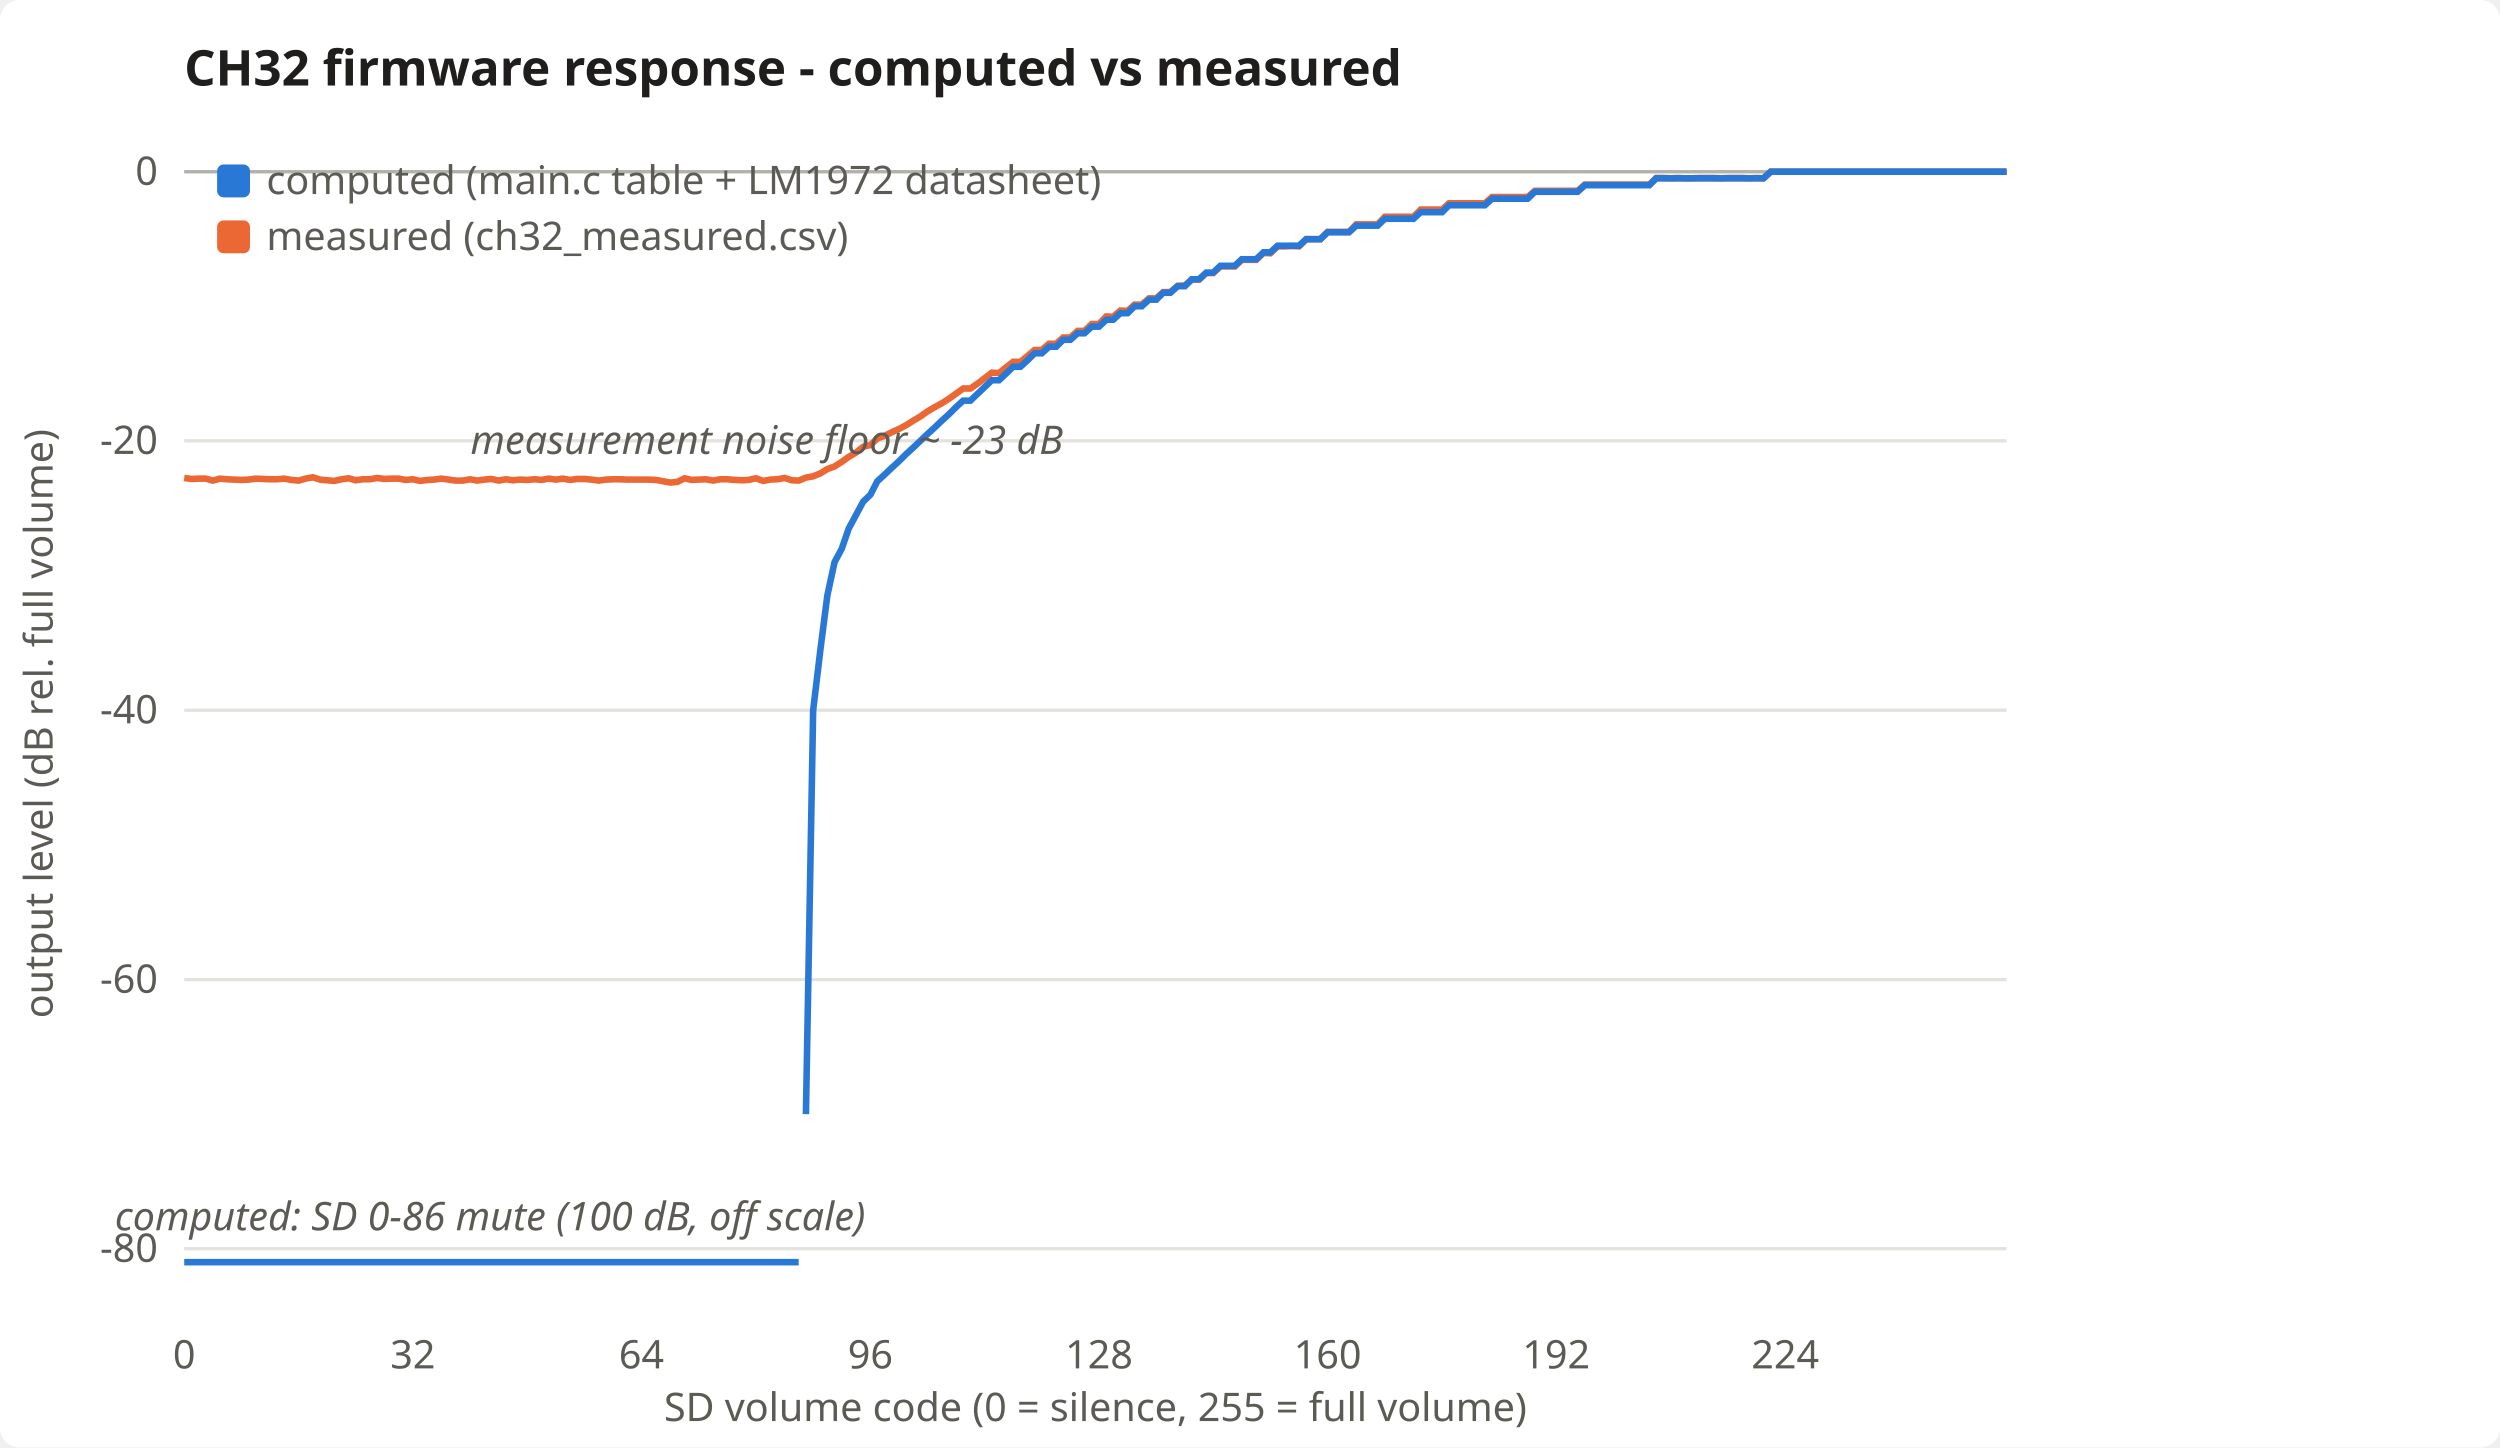
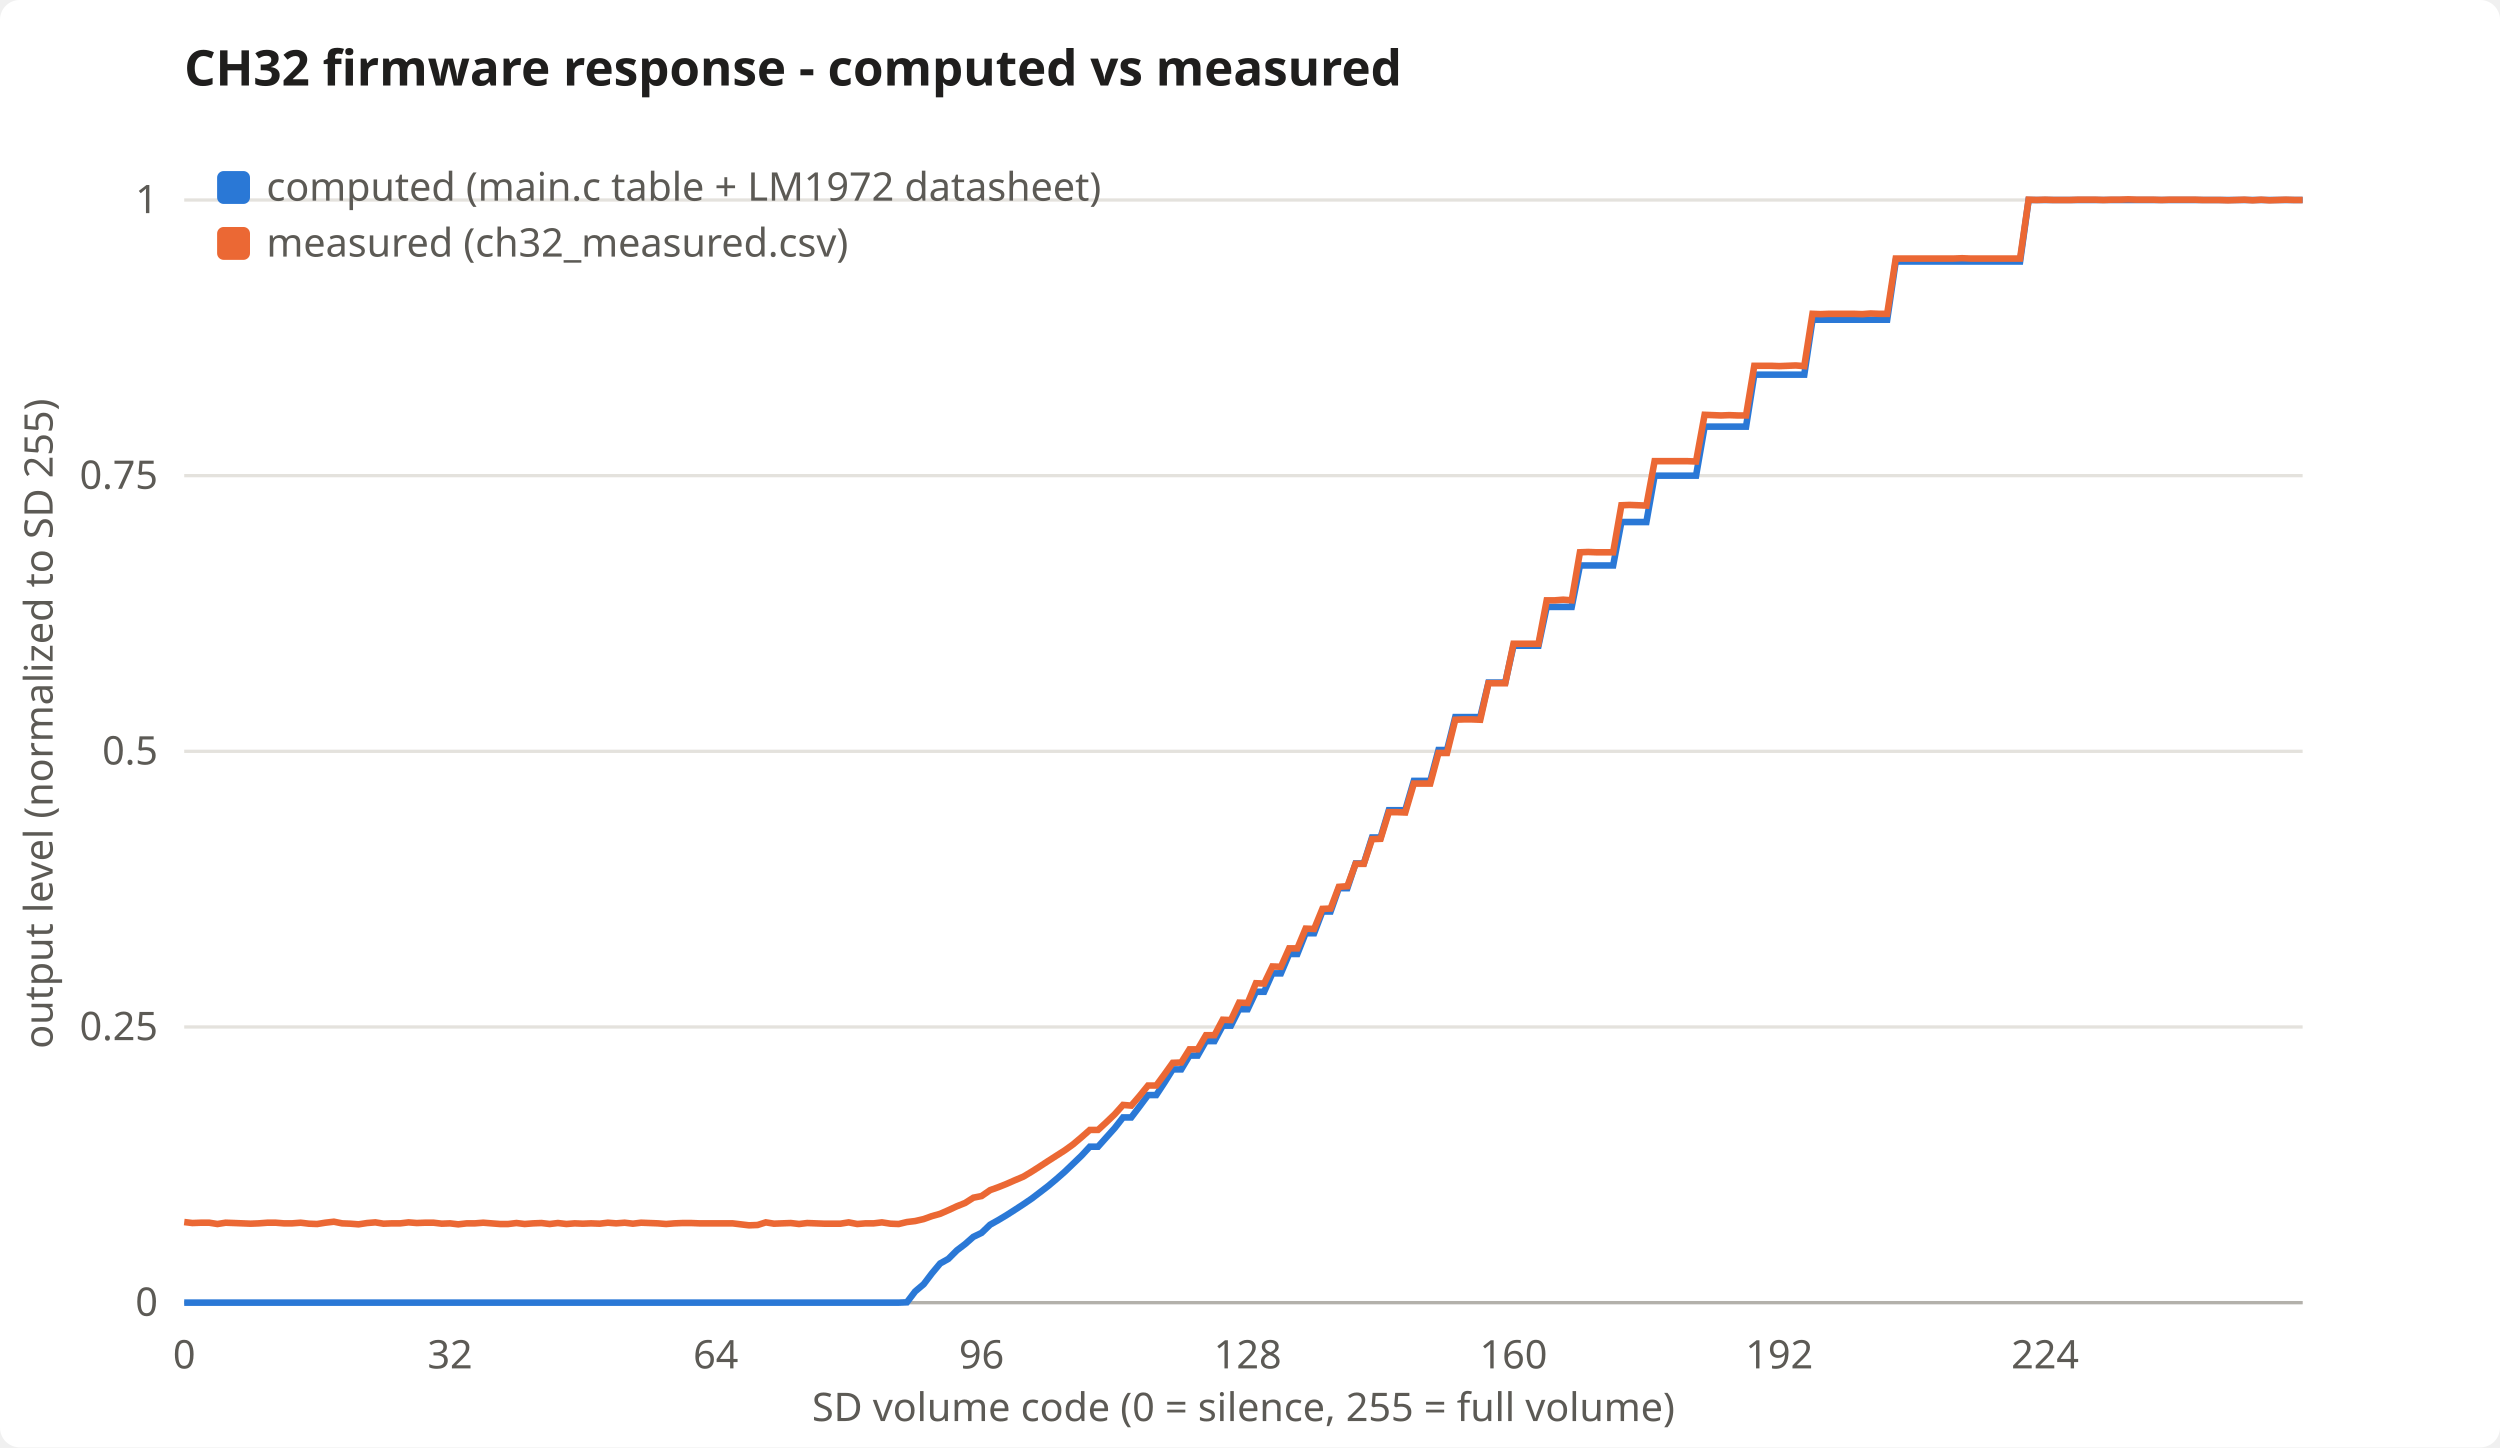
- <svg xmlns="http://www.w3.org/2000/svg" width="760" height="440" viewBox="0 0 760 440" role="img" aria-label="CH32 firmware response versus SD code: computed from the mapping table and LM1972 datasheet, overlaid with the measured CH32 sweep">
+ <svg xmlns="http://www.w3.org/2000/svg" width="760" height="440" viewBox="0 0 760 440" role="img" aria-label="Computed firmware response from the mapping table and LM1972 datasheet versus the measured CH32 sweep, normalized linear output against SD code">
  <style>
 .bg{fill:#ffffff} .t1{fill:#1f1e1d;font:600 15px system-ui,sans-serif}
 .t2{fill:#5c5a55;font:12px system-ui,sans-serif} .t3{fill:#5c5a55;font:italic 12px system-ui,sans-serif}
 .g{stroke:#e4e2dd;stroke-width:1} .ax{stroke:#b3b1ab;stroke-width:1}
 .s1{stroke:#2a78d6} .s2{stroke:#eb6834} .l1{fill:#2a78d6} .l2{fill:#eb6834}
 @media (prefers-color-scheme: dark){
  .bg{fill:#1a1a19} .t1{fill:#ffffff} .t2,.t3{fill:#c3c2b7}
  .g{stroke:#33322f} .ax{stroke:#5c5a55}
  .s1{stroke:#3987e5} .s2{stroke:#d95926} .l1{fill:#3987e5} .l2{fill:#d95926}
 }
</style>
  <rect class="bg" width="760" height="440" rx="6" />
  <text class="t1" x="56" y="26">CH32 firmware response - computed vs measured</text>
-   <line class="g" x1="56" x2="610" y1="52.2" y2="52.2" />
-   <line class="g" x1="56" x2="610" y1="134.0" y2="134.0" />
-   <line class="g" x1="56" x2="610" y1="215.9" y2="215.9" />
-   <line class="g" x1="56" x2="610" y1="297.8" y2="297.8" />
-   <line class="g" x1="56" x2="610" y1="379.6" y2="379.6" />
-   <line class="ax" x1="56" x2="610" y1="52.2" y2="52.2" />
-   <text class="t2" x="48" y="56.2" text-anchor="end">0</text>
-   <text class="t2" x="48" y="138.0" text-anchor="end">-20</text>
-   <text class="t2" x="48" y="219.9" text-anchor="end">-40</text>
-   <text class="t2" x="48" y="301.8" text-anchor="end">-60</text>
-   <text class="t2" x="48" y="383.6" text-anchor="end">-80</text>
+   <line class="g" x1="56" x2="700" y1="396.0" y2="396.0" />
+   <line class="g" x1="56" x2="700" y1="312.2" y2="312.2" />
+   <line class="g" x1="56" x2="700" y1="228.4" y2="228.4" />
+   <line class="g" x1="56" x2="700" y1="144.6" y2="144.6" />
+   <line class="g" x1="56" x2="700" y1="60.8" y2="60.8" />
+   <line class="ax" x1="56" x2="700" y1="396.0" y2="396.0" />
+   <text class="t2" x="48" y="400.0" text-anchor="end">0</text>
+   <text class="t2" x="48" y="316.2" text-anchor="end">0.25</text>
+   <text class="t2" x="48" y="232.4" text-anchor="end">0.5</text>
+   <text class="t2" x="48" y="148.6" text-anchor="end">0.75</text>
+   <text class="t2" x="48" y="64.8" text-anchor="end">1</text>
  <text class="t2" x="56.0" y="416" text-anchor="middle">0</text>
-   <text class="t2" x="125.5" y="416" text-anchor="middle">32</text>
-   <text class="t2" x="195.0" y="416" text-anchor="middle">64</text>
-   <text class="t2" x="264.6" y="416" text-anchor="middle">96</text>
-   <text class="t2" x="334.1" y="416" text-anchor="middle">128</text>
-   <text class="t2" x="403.6" y="416" text-anchor="middle">160</text>
-   <text class="t2" x="473.1" y="416" text-anchor="middle">192</text>
-   <text class="t2" x="542.7" y="416" text-anchor="middle">224</text>
-   <text class="t2" x="333" y="432" text-anchor="middle">SD volume code (0 = silence, 255 = full volume)</text>
-   <text class="t2" transform="rotate(-90 16 220)" x="16" y="220" text-anchor="middle">output level (dB rel. full volume)</text>
-   <path d="M56.0,145.3 L58.2,145.6 L60.3,145.5 L62.5,145.5 L64.7,146.1 L66.9,145.5 L69.0,145.7 L71.2,145.8 L73.4,145.9 L75.6,145.8 L77.7,145.5 L79.9,145.6 L82.1,145.7 L84.2,145.7 L86.4,145.5 L88.6,145.9 L90.8,146.1 L92.9,145.5 L95.1,145.1 L97.3,145.8 L99.5,146.0 L101.6,146.2 L103.8,145.7 L106.0,145.4 L108.1,146.0 L110.3,145.7 L112.5,145.7 L114.7,145.3 L116.8,145.6 L119.0,145.5 L121.2,145.5 L123.3,145.9 L125.5,145.7 L127.7,146.2 L129.9,145.9 L132.0,145.8 L134.2,145.5 L136.4,145.8 L138.6,146.1 L140.7,146.1 L142.9,145.7 L145.1,146.1 L147.2,145.8 L149.4,145.6 L151.6,146.1 L153.8,145.7 L155.9,146.0 L158.1,145.8 L160.3,145.9 L162.5,145.7 L164.6,145.9 L166.8,145.5 L169.0,145.8 L171.1,145.5 L173.3,145.9 L175.5,145.6 L177.7,145.6 L179.8,145.8 L182.0,146.1 L184.2,145.8 L186.4,145.7 L188.5,145.7 L190.7,145.8 L192.9,145.8 L195.0,145.8 L197.2,145.8 L199.4,145.9 L201.6,146.3 L203.7,146.7 L205.9,146.5 L208.1,145.4 L210.3,145.9 L212.4,145.8 L214.6,145.7 L216.8,146.1 L218.9,145.7 L221.1,145.7 L223.3,145.9 L225.5,146.0 L227.6,145.9 L229.8,145.4 L232.0,146.2 L234.1,145.8 L236.3,145.7 L238.5,145.3 L240.7,146.0 L242.8,146.1 L245.0,145.2 L247.2,144.8 L249.4,143.9 L251.5,142.6 L253.7,141.8 L255.9,140.4 L258.0,138.9 L260.2,137.6 L262.4,135.8 L264.6,135.3 L266.7,133.3 L268.9,132.5 L271.1,131.4 L273.3,130.4 L275.4,129.3 L277.6,127.9 L279.8,126.6 L281.9,125.1 L284.1,123.8 L286.3,122.6 L288.5,121.2 L290.6,119.7 L292.8,118.1 L295.0,118.1 L297.2,116.6 L299.3,115.0 L301.5,113.3 L303.7,113.4 L305.8,111.7 L308.0,110.0 L310.2,110.0 L312.4,108.2 L314.5,106.4 L316.7,106.4 L318.9,104.5 L321.1,104.5 L323.2,102.6 L325.4,102.6 L327.6,100.6 L329.7,100.6 L331.9,98.5 L334.1,98.5 L336.3,96.2 L338.4,96.3 L340.6,94.4 L342.8,94.5 L344.9,92.6 L347.1,92.6 L349.3,90.7 L351.5,90.7 L353.6,88.8 L355.8,88.8 L358.0,86.9 L360.2,86.8 L362.3,85.0 L364.5,85.0 L366.7,83.0 L368.8,83.0 L371.0,81.0 L373.2,81.0 L375.4,81.0 L377.5,79.0 L379.7,79.0 L381.9,79.0 L384.1,76.9 L386.2,77.0 L388.4,74.9 L390.6,74.9 L392.7,74.8 L394.9,74.9 L397.1,72.7 L399.3,72.7 L401.4,72.7 L403.6,70.5 L405.8,70.5 L408.0,70.5 L410.1,70.5 L412.3,68.2 L414.5,68.2 L416.6,68.2 L418.8,68.2 L421.0,65.9 L423.2,65.9 L425.3,65.9 L427.5,65.9 L429.7,65.9 L431.9,63.7 L434.0,63.7 L436.2,63.7 L438.4,63.7 L440.5,61.8 L442.7,61.8 L444.9,61.8 L447.1,61.8 L449.2,61.8 L451.4,61.8 L453.6,59.9 L455.7,59.9 L457.9,59.9 L460.1,59.9 L462.3,59.9 L464.4,59.9 L466.6,58.0 L468.8,58.0 L471.0,58.0 L473.1,58.0 L475.3,58.0 L477.5,58.0 L479.6,58.0 L481.8,56.1 L484.0,56.1 L486.2,56.1 L488.3,56.1 L490.5,56.1 L492.7,56.1 L494.9,56.1 L497.0,56.1 L499.2,56.1 L501.4,56.1 L503.5,54.1 L505.7,54.1 L507.9,54.2 L510.1,54.1 L512.2,54.2 L514.4,54.2 L516.6,54.1 L518.8,54.1 L520.9,54.1 L523.1,54.2 L525.3,54.1 L527.4,54.1 L529.6,54.1 L531.8,54.2 L534.0,54.1 L536.1,54.2 L538.3,52.2 L540.5,52.2 L542.7,52.2 L544.8,52.2 L547.0,52.2 L549.2,52.2 L551.3,52.2 L553.5,52.2 L555.7,52.2 L557.9,52.2 L560.0,52.2 L562.2,52.2 L564.4,52.2 L566.5,52.2 L568.7,52.2 L570.9,52.2 L573.1,52.2 L575.2,52.2 L577.4,52.2 L579.6,52.2 L581.8,52.2 L583.9,52.2 L586.1,52.2 L588.3,52.2 L590.4,52.2 L592.6,52.2 L594.8,52.2 L597.0,52.2 L599.1,52.2 L601.3,52.2 L603.5,52.2 L605.7,52.2 L607.8,52.2 L610.0,52.2" fill="none" class="s2" stroke-width="2" />
-   <path d="M56.0,383.7 L242.8,383.7" fill="none" class="s1" stroke-width="2" />
-   <path d="M245.0,338.7 L247.2,215.9 L249.4,197.5 L251.5,181.1 L253.7,170.9 L255.9,166.8 L258.0,160.7 L260.2,156.6 L262.4,152.5 L264.6,150.4 L266.7,146.3 L268.9,144.3 L271.1,142.2 L273.3,140.2 L275.4,138.1 L277.6,136.1 L279.8,134.0 L281.9,132.0 L284.1,130.0 L286.3,127.9 L288.5,125.9 L290.6,123.8 L292.8,121.8 L295.0,121.8 L297.2,119.7 L299.3,117.7 L301.5,115.6 L303.7,115.6 L305.8,113.6 L308.0,111.5 L310.2,111.5 L312.4,109.5 L314.5,107.4 L316.7,107.4 L318.9,105.4 L321.1,105.4 L323.2,103.3 L325.4,103.3 L327.6,101.3 L329.7,101.3 L331.9,99.3 L334.1,99.3 L336.3,97.2 L338.4,97.2 L340.6,95.2 L342.8,95.2 L344.9,93.1 L347.1,93.1 L349.3,91.1 L351.5,91.1 L353.6,89.0 L355.8,89.0 L358.0,87.0 L360.2,87.0 L362.3,84.9 L364.5,84.9 L366.7,82.9 L368.8,82.9 L371.0,80.8 L373.2,80.8 L375.4,80.8 L377.5,78.8 L379.7,78.8 L381.9,78.8 L384.1,76.7 L386.2,76.7 L388.4,74.7 L390.6,74.7 L392.7,74.7 L394.9,74.7 L397.1,72.7 L399.3,72.7 L401.4,72.7 L403.6,70.6 L405.8,70.6 L408.0,70.6 L410.1,70.6 L412.3,68.6 L414.5,68.6 L416.6,68.6 L418.8,68.6 L421.0,66.5 L423.2,66.5 L425.3,66.5 L427.5,66.5 L429.7,66.5 L431.9,64.5 L434.0,64.5 L436.2,64.5 L438.4,64.5 L440.5,62.4 L442.7,62.4 L444.9,62.4 L447.1,62.4 L449.2,62.4 L451.4,62.4 L453.6,60.4 L455.7,60.4 L457.9,60.4 L460.1,60.4 L462.3,60.4 L464.4,60.4 L466.6,58.3 L468.8,58.3 L471.0,58.3 L473.1,58.3 L475.3,58.3 L477.5,58.3 L479.6,58.3 L481.8,56.3 L484.0,56.3 L486.2,56.3 L488.3,56.3 L490.5,56.3 L492.7,56.3 L494.9,56.3 L497.0,56.3 L499.2,56.3 L501.4,56.3 L503.5,54.2 L505.7,54.2 L507.9,54.2 L510.1,54.2 L512.2,54.2 L514.4,54.2 L516.6,54.2 L518.8,54.2 L520.9,54.2 L523.1,54.2 L525.3,54.2 L527.4,54.2 L529.6,54.2 L531.8,54.2 L534.0,54.2 L536.1,54.2 L538.3,52.2 L540.5,52.2 L542.7,52.2 L544.8,52.2 L547.0,52.2 L549.2,52.2 L551.3,52.2 L553.5,52.2 L555.7,52.2 L557.9,52.2 L560.0,52.2 L562.2,52.2 L564.4,52.2 L566.5,52.2 L568.7,52.2 L570.9,52.2 L573.1,52.2 L575.2,52.2 L577.4,52.2 L579.6,52.2 L581.8,52.2 L583.9,52.2 L586.1,52.2 L588.3,52.2 L590.4,52.2 L592.6,52.2 L594.8,52.2 L597.0,52.2 L599.1,52.2 L601.3,52.2 L603.5,52.2 L605.7,52.2 L607.8,52.2 L610.0,52.2" fill="none" class="s1" stroke-width="2" />
-   <rect class="l1" x="66" y="50" width="10" height="10" rx="2" />
-   <text class="t2" x="81" y="59">computed (main.c table + LM1972 datasheet)</text>
-   <rect class="l2" x="66" y="67" width="10" height="10" rx="2" />
-   <text class="t2" x="81" y="76">measured (ch32_measured.csv)</text>
-   <text class="t3" x="143" y="138">measurement noise floor ~ -23 dB</text>
-   <text class="t3" x="149" y="374" text-anchor="middle">computed: SD 0-86 mute (100 dB, off scale)</text>
+   <text class="t2" x="136.8" y="416" text-anchor="middle">32</text>
+   <text class="t2" x="217.6" y="416" text-anchor="middle">64</text>
+   <text class="t2" x="298.4" y="416" text-anchor="middle">96</text>
+   <text class="t2" x="379.3" y="416" text-anchor="middle">128</text>
+   <text class="t2" x="460.1" y="416" text-anchor="middle">160</text>
+   <text class="t2" x="540.9" y="416" text-anchor="middle">192</text>
+   <text class="t2" x="621.7" y="416" text-anchor="middle">224</text>
+   <text class="t2" x="378" y="432" text-anchor="middle">SD volume code (0 = silence, 255 = full volume)</text>
+   <text class="t2" transform="rotate(-90 16 220)" x="16" y="220" text-anchor="middle">output level (normalized to SD 255)</text>
+   <path d="M56.0,396.0 L58.5,396.0 L61.1,396.0 L63.6,396.0 L66.1,396.0 L68.6,396.0 L71.2,396.0 L73.7,396.0 L76.2,396.0 L78.7,396.0 L81.3,396.0 L83.8,396.0 L86.3,396.0 L88.8,396.0 L91.4,396.0 L93.9,396.0 L96.4,396.0 L98.9,396.0 L101.5,396.0 L104.0,396.0 L106.5,396.0 L109.0,396.0 L111.6,396.0 L114.1,396.0 L116.6,396.0 L119.1,396.0 L121.7,396.0 L124.2,396.0 L126.7,396.0 L129.2,396.0 L131.8,396.0 L134.3,396.0 L136.8,396.0 L139.3,396.0 L141.9,396.0 L144.4,396.0 L146.9,396.0 L149.4,396.0 L152.0,396.0 L154.5,396.0 L157.0,396.0 L159.5,396.0 L162.1,396.0 L164.6,396.0 L167.1,396.0 L169.6,396.0 L172.2,396.0 L174.7,396.0 L177.2,396.0 L179.7,396.0 L182.3,396.0 L184.8,396.0 L187.3,396.0 L189.9,396.0 L192.4,396.0 L194.9,396.0 L197.4,396.0 L200.0,396.0 L202.5,396.0 L205.0,396.0 L207.5,396.0 L210.1,396.0 L212.6,396.0 L215.1,396.0 L217.6,396.0 L220.2,396.0 L222.7,396.0 L225.2,396.0 L227.7,396.0 L230.3,396.0 L232.8,396.0 L235.3,396.0 L237.8,396.0 L240.4,396.0 L242.9,396.0 L245.4,396.0 L247.9,396.0 L250.5,396.0 L253.0,396.0 L255.5,396.0 L258.0,396.0 L260.6,396.0 L263.1,396.0 L265.6,396.0 L268.1,396.0 L270.7,396.0 L273.2,396.0 L275.7,395.9 L278.2,392.6 L280.8,390.4 L283.3,387.1 L285.8,384.1 L288.3,382.7 L290.9,380.1 L293.4,378.2 L295.9,376.0 L298.4,374.8 L301.0,372.3 L303.5,370.9 L306.0,369.4 L308.5,367.8 L311.1,366.1 L313.6,364.4 L316.1,362.5 L318.7,360.5 L321.2,358.4 L323.7,356.2 L326.2,353.8 L328.8,351.3 L331.3,348.6 L333.8,348.6 L336.3,345.8 L338.9,342.9 L341.4,339.7 L343.9,339.7 L346.4,336.4 L349.0,332.9 L351.5,332.9 L354.0,329.1 L356.5,325.1 L359.1,325.1 L361.6,320.9 L364.1,320.9 L366.6,316.5 L369.2,316.5 L371.7,311.8 L374.2,311.8 L376.7,306.8 L379.3,306.8 L381.8,301.5 L384.3,301.5 L386.8,295.9 L389.4,295.9 L391.9,290.0 L394.4,290.0 L396.9,283.7 L399.5,283.7 L402.0,277.1 L404.5,277.1 L407.0,270.0 L409.6,270.0 L412.1,262.5 L414.6,262.5 L417.1,254.6 L419.7,254.6 L422.2,246.3 L424.7,246.3 L427.2,246.3 L429.8,237.4 L432.3,237.4 L434.8,237.4 L437.3,228.0 L439.9,228.0 L442.4,218.0 L444.9,218.0 L447.5,218.0 L450.0,218.0 L452.5,207.5 L455.0,207.5 L457.6,207.5 L460.1,196.3 L462.6,196.3 L465.1,196.3 L467.7,196.3 L470.2,184.5 L472.7,184.5 L475.2,184.5 L477.8,184.5 L480.3,171.9 L482.8,171.9 L485.3,171.9 L487.9,171.9 L490.4,171.9 L492.9,158.7 L495.4,158.7 L498.0,158.7 L500.5,158.7 L503.0,144.6 L505.5,144.6 L508.1,144.6 L510.6,144.6 L513.1,144.6 L515.6,144.6 L518.2,129.7 L520.7,129.7 L523.2,129.7 L525.7,129.7 L528.3,129.7 L530.8,129.7 L533.3,113.9 L535.8,113.9 L538.4,113.9 L540.9,113.9 L543.4,113.9 L545.9,113.9 L548.5,113.9 L551.0,97.2 L553.5,97.2 L556.0,97.2 L558.6,97.2 L561.1,97.2 L563.6,97.2 L566.1,97.2 L568.7,97.2 L571.2,97.2 L573.7,97.2 L576.3,79.5 L578.8,79.5 L581.3,79.5 L583.8,79.5 L586.4,79.5 L588.9,79.5 L591.4,79.5 L593.9,79.5 L596.5,79.5 L599.0,79.5 L601.5,79.5 L604.0,79.5 L606.6,79.5 L609.1,79.5 L611.6,79.5 L614.1,79.5 L616.7,60.8 L619.2,60.8 L621.7,60.8 L624.2,60.8 L626.8,60.8 L629.3,60.8 L631.8,60.8 L634.3,60.8 L636.9,60.8 L639.4,60.8 L641.9,60.8 L644.4,60.8 L647.0,60.8 L649.5,60.8 L652.0,60.8 L654.5,60.8 L657.1,60.8 L659.6,60.8 L662.1,60.8 L664.6,60.8 L667.2,60.8 L669.7,60.8 L672.2,60.8 L674.7,60.8 L677.3,60.8 L679.8,60.8 L682.3,60.8 L684.8,60.8 L687.4,60.8 L689.9,60.8 L692.4,60.8 L694.9,60.8 L697.5,60.8 L700.0,60.8" fill="none" class="s1" stroke-width="2" />
+   <path d="M56.0,371.5 L58.5,371.8 L61.1,371.7 L63.6,371.7 L66.1,372.1 L68.6,371.7 L71.2,371.8 L73.7,371.9 L76.2,372.0 L78.7,371.9 L81.3,371.7 L83.8,371.7 L86.3,371.9 L88.8,371.9 L91.4,371.7 L93.9,372.0 L96.4,372.1 L98.9,371.7 L101.5,371.4 L104.0,371.9 L106.5,372.0 L109.0,372.2 L111.6,371.8 L114.1,371.6 L116.6,372.0 L119.1,371.9 L121.7,371.9 L124.2,371.6 L126.7,371.8 L129.2,371.7 L131.8,371.7 L134.3,372.0 L136.8,371.9 L139.3,372.2 L141.9,371.9 L144.4,371.9 L146.9,371.7 L149.4,371.9 L152.0,372.1 L154.5,372.1 L157.0,371.8 L159.5,372.1 L162.1,371.9 L164.6,371.8 L167.1,372.1 L169.6,371.8 L172.2,372.1 L174.7,371.9 L177.2,372.0 L179.7,371.9 L182.3,372.0 L184.8,371.7 L187.3,371.9 L189.9,371.7 L192.4,372.0 L194.9,371.7 L197.4,371.8 L200.0,371.9 L202.5,372.1 L205.0,371.9 L207.5,371.8 L210.1,371.8 L212.6,371.9 L215.1,371.9 L217.6,371.9 L220.2,371.9 L222.7,371.9 L225.2,372.2 L227.7,372.5 L230.3,372.4 L232.8,371.6 L235.3,372.0 L237.8,371.9 L240.4,371.8 L242.9,372.1 L245.4,371.8 L247.9,371.9 L250.5,372.0 L253.0,372.0 L255.5,372.0 L258.0,371.6 L260.6,372.1 L263.1,371.9 L265.6,371.9 L268.1,371.6 L270.7,372.0 L273.2,372.1 L275.7,371.5 L278.2,371.2 L280.8,370.6 L283.3,369.7 L285.8,369.0 L288.3,367.9 L290.9,366.7 L293.4,365.7 L295.9,364.1 L298.4,363.6 L301.0,361.8 L303.5,360.9 L306.0,359.9 L308.5,358.8 L311.1,357.7 L313.6,356.2 L316.1,354.6 L318.7,352.9 L321.2,351.3 L323.7,349.7 L326.2,347.9 L328.8,345.7 L331.3,343.5 L333.8,343.5 L336.3,341.2 L338.9,338.7 L341.4,335.9 L343.9,336.1 L346.4,333.2 L349.0,330.0 L351.5,330.0 L354.0,326.6 L356.5,323.1 L359.1,323.0 L361.6,319.0 L364.1,319.0 L366.6,314.7 L369.2,314.7 L371.7,310.0 L374.2,310.1 L376.7,304.8 L379.3,304.9 L381.8,298.9 L384.3,299.0 L386.8,293.8 L389.4,293.9 L391.9,288.3 L394.4,288.3 L396.9,282.3 L399.5,282.4 L402.0,276.3 L404.5,276.2 L407.0,269.6 L409.6,269.4 L412.1,262.6 L414.6,262.6 L417.1,255.1 L419.7,255.0 L422.2,246.9 L424.7,246.9 L427.2,247.0 L429.8,238.2 L432.3,238.2 L434.8,238.2 L437.3,228.9 L439.9,228.9 L442.4,218.8 L444.9,218.7 L447.5,218.7 L450.0,218.8 L452.5,207.7 L455.0,207.7 L457.6,207.7 L460.1,195.7 L462.6,195.7 L465.1,195.7 L467.7,195.7 L470.2,182.5 L472.7,182.5 L475.2,182.3 L477.8,182.5 L480.3,167.9 L482.8,167.8 L485.3,167.9 L487.9,167.9 L490.4,167.9 L492.9,153.6 L495.4,153.5 L498.0,153.6 L500.5,153.7 L503.0,140.2 L505.5,140.2 L508.1,140.2 L510.6,140.2 L513.1,140.2 L515.6,140.3 L518.2,126.1 L520.7,126.2 L523.2,126.3 L525.7,126.2 L528.3,126.3 L530.8,126.3 L533.3,111.2 L535.8,111.2 L538.4,111.2 L540.9,111.3 L543.4,111.2 L545.9,111.1 L548.5,111.3 L551.0,95.4 L553.5,95.5 L556.0,95.4 L558.6,95.4 L561.1,95.4 L563.6,95.4 L566.1,95.5 L568.7,95.3 L571.2,95.4 L573.7,95.4 L576.3,78.6 L578.8,78.6 L581.3,78.6 L583.8,78.6 L586.4,78.6 L588.9,78.6 L591.4,78.6 L593.9,78.6 L596.5,78.5 L599.0,78.6 L601.5,78.6 L604.0,78.6 L606.6,78.6 L609.1,78.6 L611.6,78.6 L614.1,78.6 L616.7,60.7 L619.2,60.8 L621.7,60.7 L624.2,60.8 L626.8,60.8 L629.3,60.8 L631.8,60.7 L634.3,60.7 L636.9,60.7 L639.4,60.8 L641.9,60.7 L644.4,60.7 L647.0,60.6 L649.5,60.7 L652.0,60.7 L654.5,60.7 L657.1,60.8 L659.6,60.7 L662.1,60.7 L664.6,60.7 L667.2,60.7 L669.7,60.8 L672.2,60.8 L674.7,60.8 L677.3,60.9 L679.8,60.8 L682.3,60.7 L684.8,60.9 L687.4,60.7 L689.9,60.9 L692.4,60.8 L694.9,60.7 L697.5,60.8 L700.0,60.8" fill="none" class="s2" stroke-width="2" />
+   <rect class="l1" x="66" y="52" width="10" height="10" rx="2" />
+   <text class="t2" x="81" y="61">computed (main.c table + LM1972 datasheet)</text>
+   <rect class="l2" x="66" y="69" width="10" height="10" rx="2" />
+   <text class="t2" x="81" y="78">measured (ch32_measured.csv)</text>
</svg>
